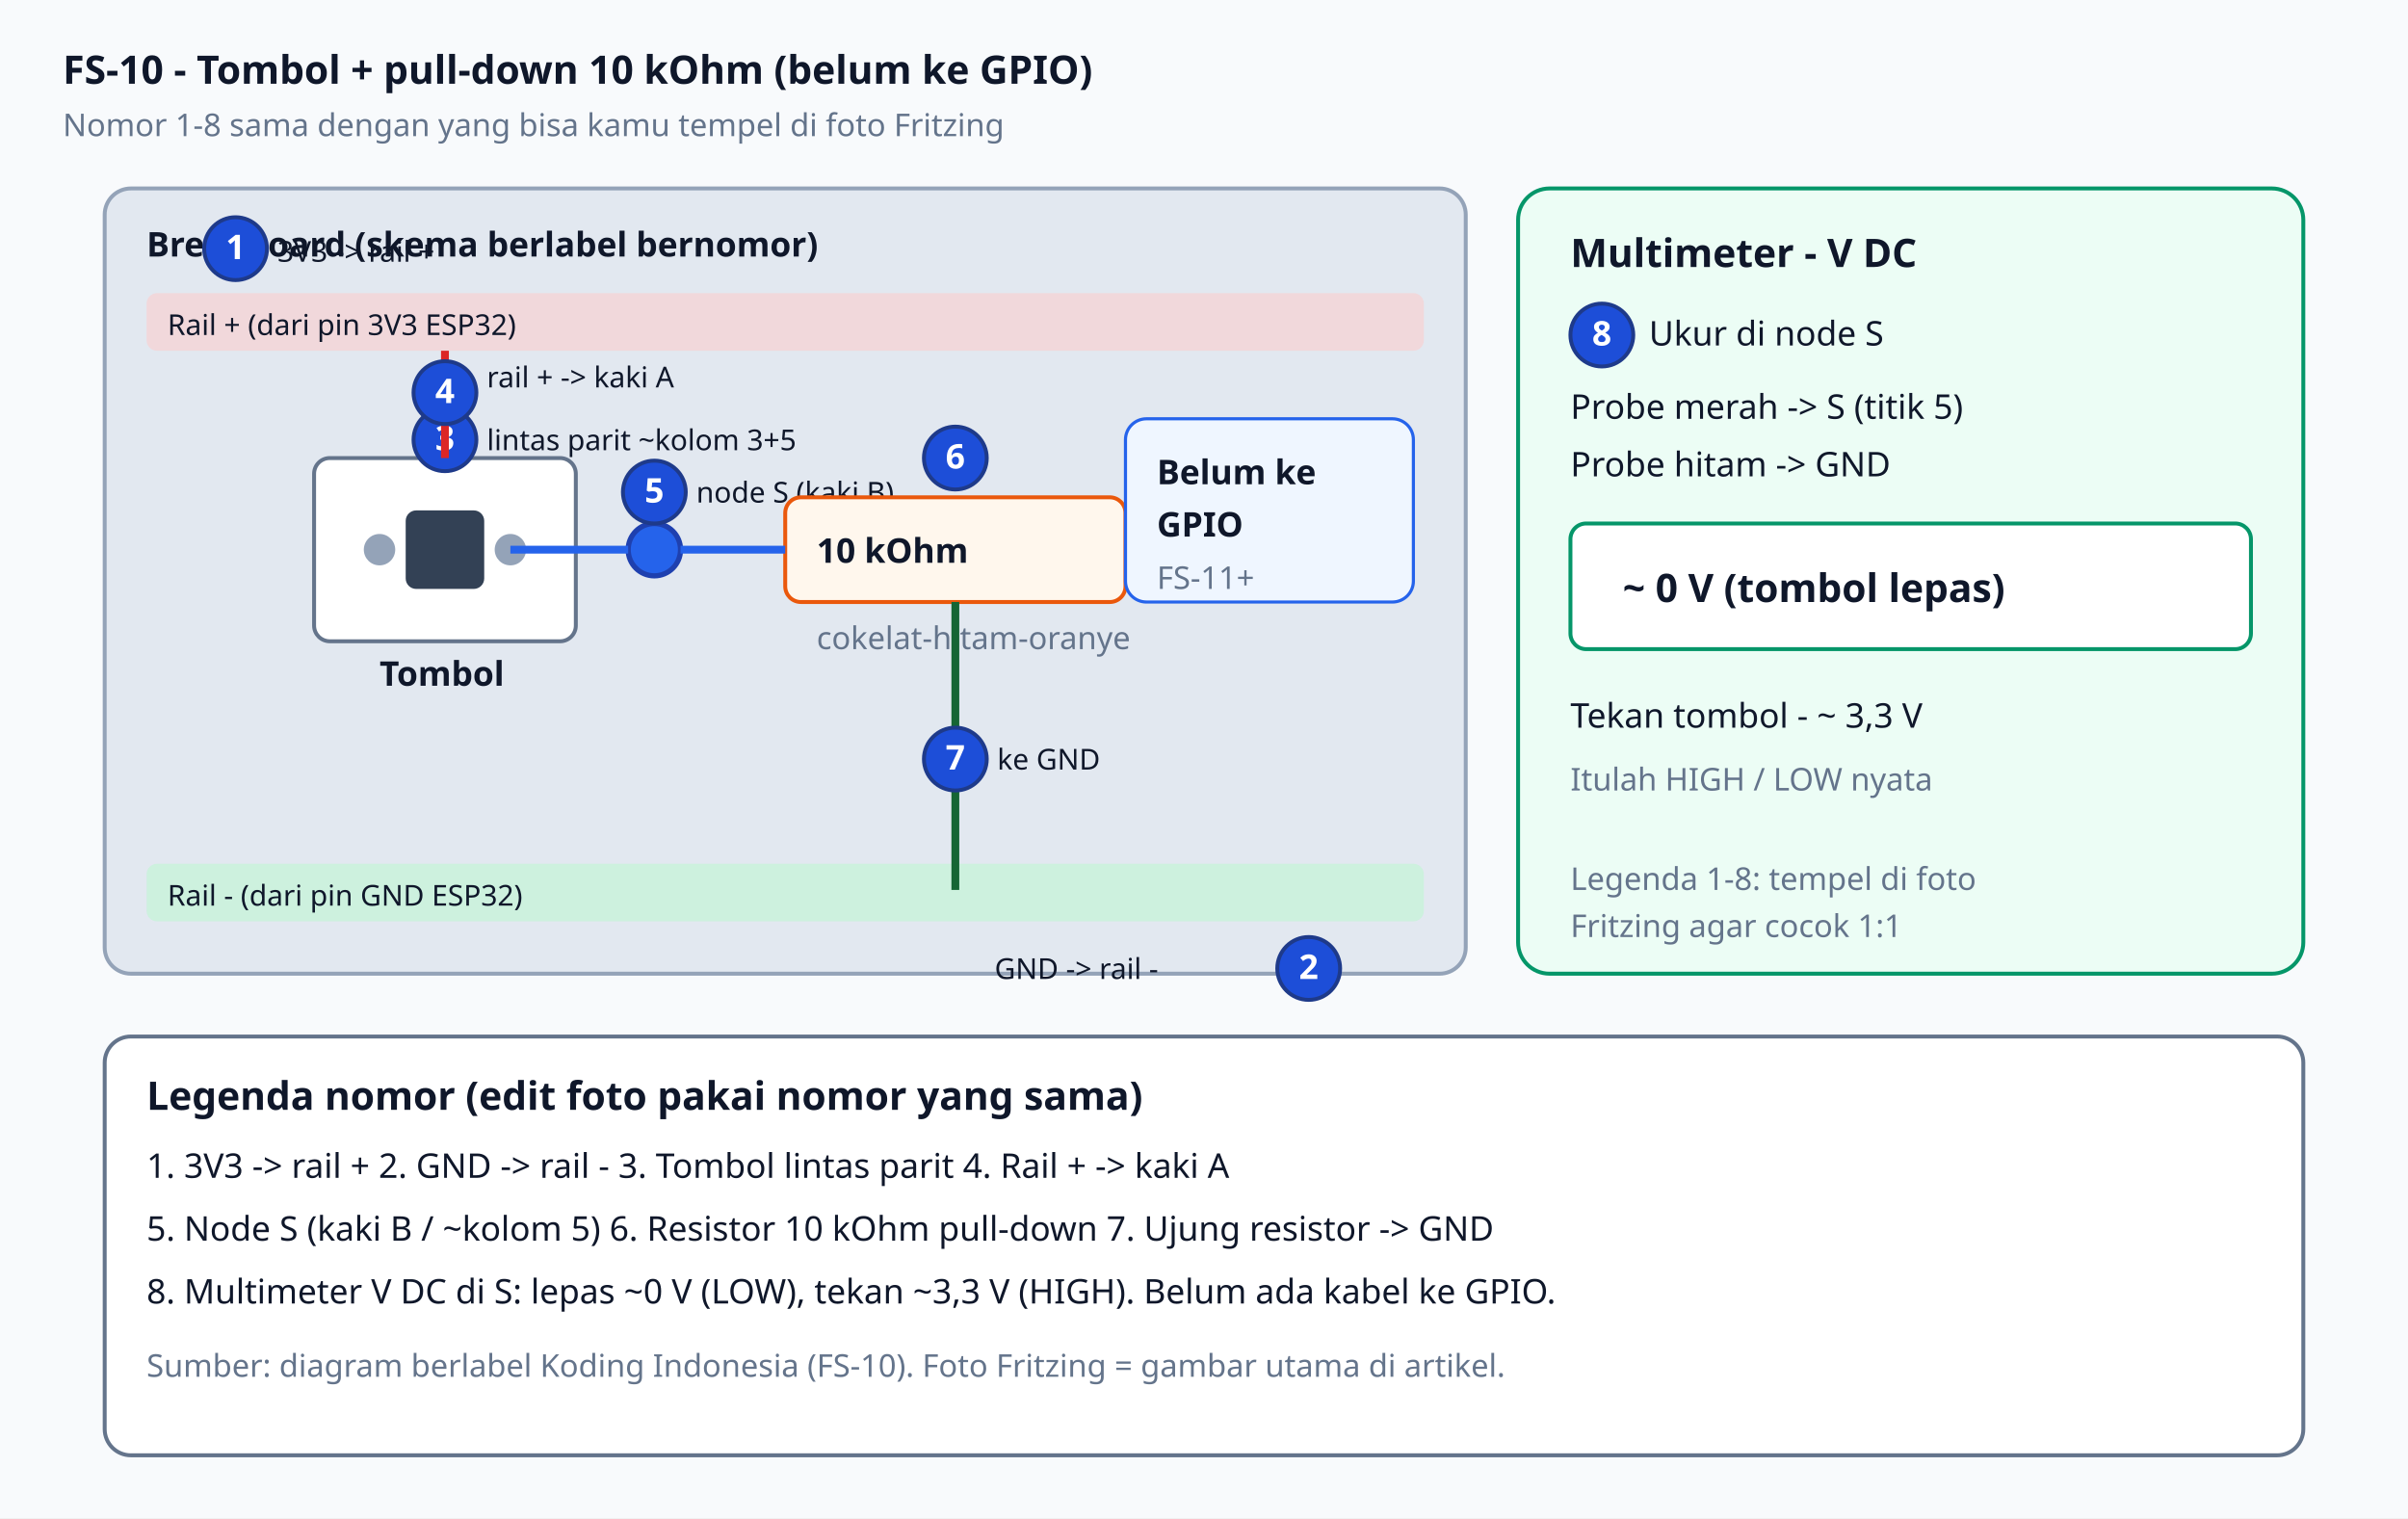
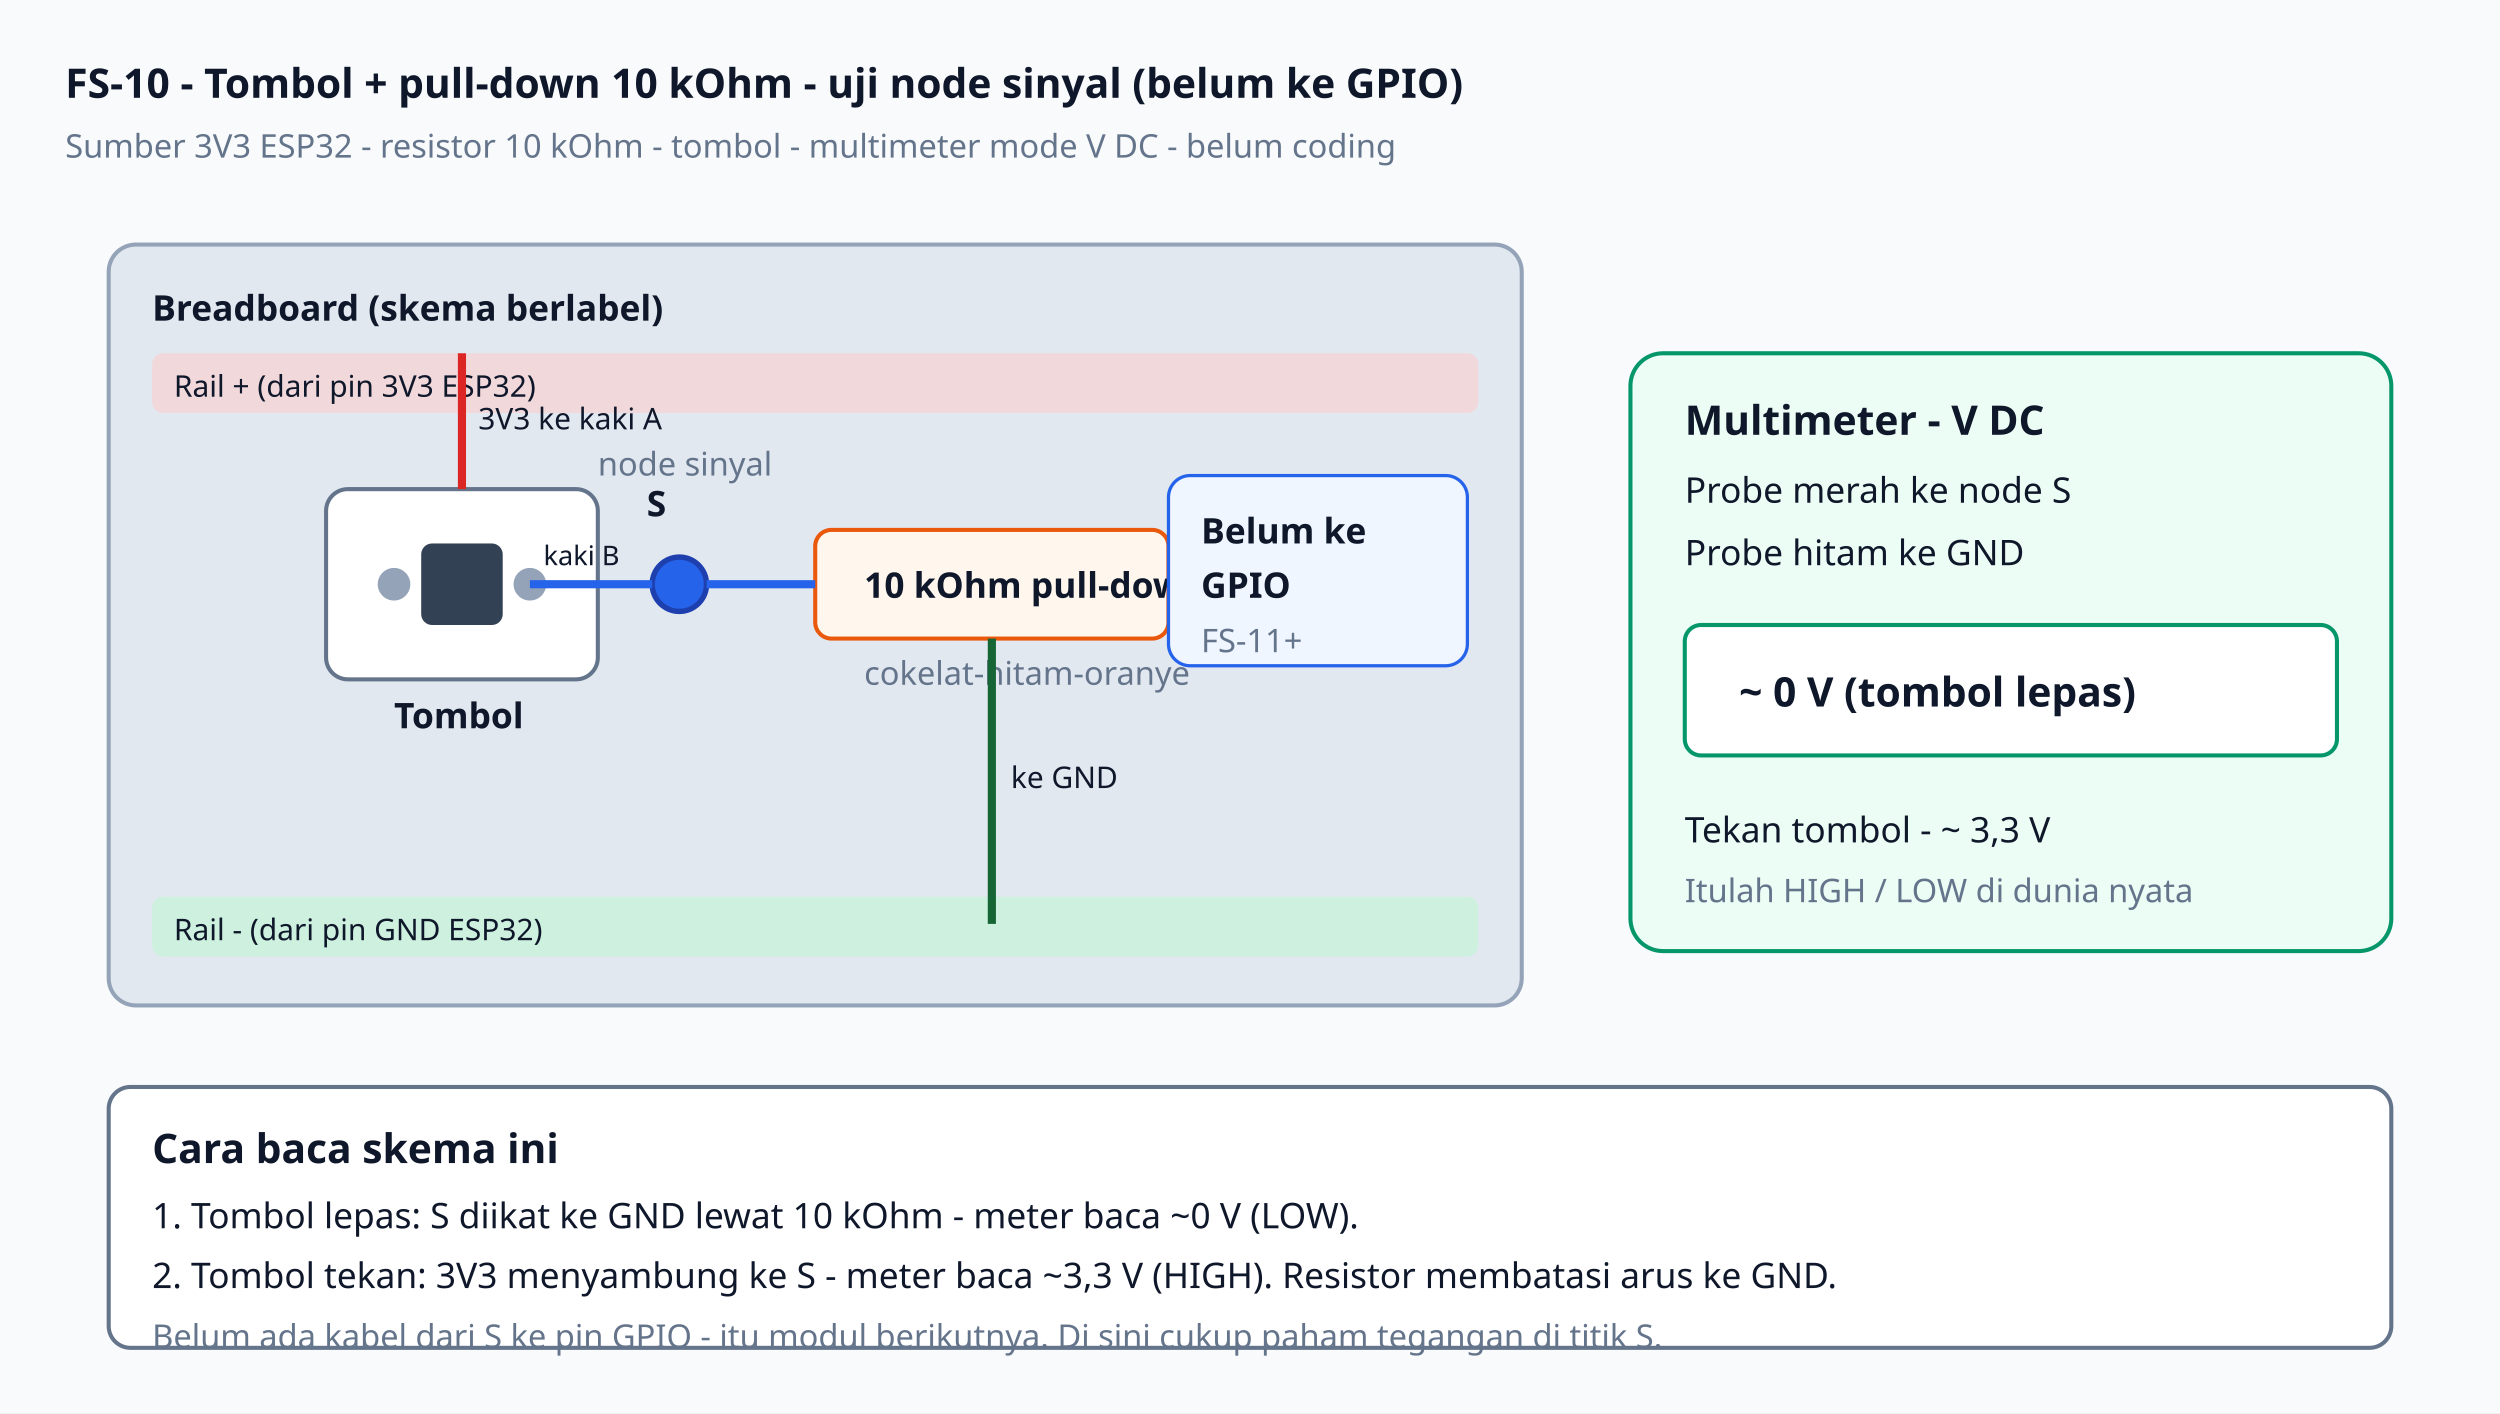
- <svg xmlns="http://www.w3.org/2000/svg" viewBox="0 0 920 580" role="img" aria-labelledby="t10 d10">
+ <svg xmlns="http://www.w3.org/2000/svg" viewBox="0 0 920 520" role="img" aria-labelledby="t d">
  <defs>
    <style>
      .bg{fill:#f8fafc}
      .bb{fill:#e2e8f0;stroke:#94a3b8;stroke-width:1.5}
      .lab{font-family:Segoe UI,system-ui,sans-serif;fill:#0f172a}
      .muted{fill:#64748b;font-size:12px}
      .t{font-size:15px;font-weight:700}
      .s{font-size:13px}
-       .box{fill:#fff;stroke:#64748b;stroke-width:1.5}
+       .box{fill:#fff;stroke:#64748b;stroke-width:1.5;rx:8}
      .r5{fill:#fff7ed;stroke:#ea580c;stroke-width:1.5}
      .mm{fill:#ecfdf5;stroke:#059669;stroke-width:1.5}
      .call{fill:#eff6ff;stroke:#2563eb;stroke-width:1.2}
-       .nb{fill:#1d4ed8;stroke:#1e3a8a;stroke-width:1.5}
-       .nw{fill:#fff;font-size:13px;font-weight:700;font-family:Segoe UI,system-ui,sans-serif}
    </style>
  </defs>
-   <rect width="920" height="580" class="bg" />
-   <text x="24" y="32" class="lab t">FS-10 - Tombol + pull-down 10 kOhm (belum ke GPIO)</text>
-   <text x="24" y="52" class="lab muted">Nomor 1-8 sama dengan yang bisa kamu tempel di foto Fritzing</text>
-   <rect x="40" y="72" width="520" height="300" class="bb" rx="10" />
-   <text x="56" y="98" class="lab s" font-weight="700">Breadboard (skema berlabel bernomor)</text>
-   <rect x="56" y="112" width="488" height="22" fill="#fecaca" opacity="0.55" rx="4" />
-   <text x="64" y="128" class="lab" font-size="11" fill="#991b1b">Rail + (dari pin 3V3 ESP32)</text>
+   <rect width="920" height="520" class="bg" />
+   <text x="24" y="36" class="lab t">FS-10 - Tombol + pull-down 10 kOhm - uji node sinyal (belum ke GPIO)</text>
+   <text x="24" y="58" class="lab muted">Sumber 3V3 ESP32 - resistor 10 kOhm - tombol - multimeter mode V DC - belum coding</text>
+   <rect x="40" y="90" width="520" height="280" class="bb" rx="10" />
+   <text x="56" y="118" class="lab s" font-weight="700">Breadboard (skema berlabel)</text>
+   <rect x="56" y="130" width="488" height="22" fill="#fecaca" opacity="0.55" rx="4" />
+   <text x="64" y="146" class="lab" font-size="11" fill="#991b1b">Rail + (dari pin 3V3 ESP32)</text>
  <rect x="56" y="330" width="488" height="22" fill="#bbf7d0" opacity="0.55" rx="4" />
  <text x="64" y="346" class="lab" font-size="11" fill="#166534">Rail - (dari pin GND ESP32)</text>
-   <circle cx="90" cy="95" r="12" class="nb" />
-   <text x="90" y="99" text-anchor="middle" class="nw">1</text>
-   <text x="106" y="100" class="lab" font-size="11" fill="#b91c1c">3V3 -&gt; rail +</text>
-   <circle cx="500" cy="370" r="12" class="nb" />
-   <text x="500" y="374" text-anchor="middle" class="nw">2</text>
-   <text x="380" y="374" class="lab" font-size="11" fill="#166534">GND -&gt; rail -</text>
-   <rect x="120" y="175" width="100" height="70" class="box" rx="6" />
-   <circle cx="145" cy="210" r="6" fill="#94a3b8" />
-   <circle cx="195" cy="210" r="6" fill="#94a3b8" />
-   <rect x="155" y="195" width="30" height="30" rx="4" fill="#334155" />
-   <text x="145" y="262" class="lab s" font-weight="700">Tombol</text>
-   <circle cx="170" cy="168" r="12" class="nb" />
-   <text x="170" y="172" text-anchor="middle" class="nw">3</text>
-   <text x="186" y="172" class="lab" font-size="11">lintas parit ~kolom 3+5</text>
-   <path d="M170 134 L170 175" stroke="#dc2626" stroke-width="3" fill="none" />
-   <circle cx="170" cy="150" r="12" class="nb" />
-   <text x="170" y="154" text-anchor="middle" class="nw">4</text>
-   <text x="186" y="148" class="lab" font-size="11" fill="#b91c1c">rail + -&gt; kaki A</text>
-   <circle cx="250" cy="210" r="10" fill="#2563eb" stroke="#1e40af" stroke-width="2" />
-   <path d="M195 210 L240 210" stroke="#2563eb" stroke-width="3" fill="none" />
-   <circle cx="250" cy="188" r="12" class="nb" />
-   <text x="250" y="192" text-anchor="middle" class="nw">5</text>
-   <text x="266" y="192" class="lab" font-size="11" fill="#1d4ed8">node S (kaki B)</text>
-   <rect x="300" y="190" width="130" height="40" class="r5" rx="6" />
-   <text x="312" y="215" class="lab s" font-weight="700">10 kOhm</text>
-   <path d="M260 210 L300 210" stroke="#2563eb" stroke-width="3" fill="none" />
-   <circle cx="365" cy="175" r="12" class="nb" />
-   <text x="365" y="179" text-anchor="middle" class="nw">6</text>
-   <text x="312" y="248" class="lab muted">cokelat-hitam-oranye</text>
-   <path d="M365 230 L365 340" stroke="#166534" stroke-width="3" fill="none" />
-   <circle cx="365" cy="290" r="12" class="nb" />
-   <text x="365" y="294" text-anchor="middle" class="nw">7</text>
-   <text x="381" y="294" class="lab" font-size="11" fill="#166534">ke GND</text>
-   <rect x="430" y="160" width="110" height="70" class="call" rx="8" />
-   <text x="442" y="185" class="lab s" font-weight="700" fill="#1d4ed8">Belum ke</text>
-   <text x="442" y="205" class="lab s" font-weight="700" fill="#1d4ed8">GPIO</text>
-   <text x="442" y="225" class="lab muted">FS-11+</text>
-   <rect x="580" y="72" width="300" height="300" class="mm" rx="12" />
-   <text x="600" y="102" class="lab t" fill="#065f46">Multimeter - V DC</text>
-   <circle cx="612" cy="128" r="12" class="nb" />
-   <text x="612" y="132" text-anchor="middle" class="nw">8</text>
-   <text x="630" y="132" class="lab s">Ukur di node S</text>
-   <text x="600" y="160" class="lab s">Probe merah -&gt; S (titik 5)</text>
-   <text x="600" y="182" class="lab s">Probe hitam -&gt; GND</text>
-   <rect x="600" y="200" width="260" height="48" fill="#fff" stroke="#059669" stroke-width="1.5" rx="6" />
-   <text x="620" y="230" class="lab t" fill="#047857">~ 0 V (tombol lepas)</text>
-   <text x="600" y="278" class="lab s">Tekan tombol - ~ 3,3 V</text>
-   <text x="600" y="302" class="lab muted">Itulah HIGH / LOW nyata</text>
-   <text x="600" y="340" class="lab muted">Legenda 1-8: tempel di foto</text>
-   <text x="600" y="358" class="lab muted">Fritzing agar cocok 1:1</text>
-   <rect x="40" y="396" width="840" height="160" class="box" rx="10" />
-   <text x="56" y="424" class="lab t">Legenda nomor (edit foto pakai nomor yang sama)</text>
-   <text x="56" y="450" class="lab s">1. 3V3 -&gt; rail +   2. GND -&gt; rail -   3. Tombol lintas parit   4. Rail + -&gt; kaki A</text>
-   <text x="56" y="474" class="lab s">5. Node S (kaki B / ~kolom 5)   6. Resistor 10 kOhm pull-down   7. Ujung resistor -&gt; GND</text>
-   <text x="56" y="498" class="lab s">8. Multimeter V DC di S: lepas ~0 V (LOW), tekan ~3,3 V (HIGH). Belum ada kabel ke GPIO.</text>
-   <text x="56" y="526" class="lab muted">Sumber: diagram berlabel Koding Indonesia (FS-10). Foto Fritzing = gambar utama di artikel.</text>
+   <rect x="120" y="180" width="100" height="70" class="box" />
+   <circle cx="145" cy="215" r="6" fill="#94a3b8" />
+   <circle cx="195" cy="215" r="6" fill="#94a3b8" />
+   <rect x="155" y="200" width="30" height="30" rx="4" fill="#334155" />
+   <text x="145" y="268" class="lab s" font-weight="700">Tombol</text>
+   <rect x="300" y="195" width="130" height="40" class="r5" rx="6" />
+   <text x="318" y="220" class="lab s" font-weight="700">10 kOhm pull-down</text>
+   <text x="318" y="252" class="lab muted">cokelat-hitam-oranye</text>
+   <circle cx="250" cy="215" r="10" fill="#2563eb" stroke="#1e40af" stroke-width="2" />
+   <text x="238" y="190" class="lab s" font-weight="700" fill="#1d4ed8">S</text>
+   <text x="220" y="175" class="lab muted">node sinyal</text>
+   <path d="M170 130 L170 180" stroke="#dc2626" stroke-width="3" fill="none" />
+   <text x="176" y="158" class="lab" font-size="11" fill="#b91c1c">3V3 ke kaki A</text>
+   <path d="M195 215 L240 215" stroke="#2563eb" stroke-width="3" fill="none" />
+   <text x="200" y="208" class="lab" font-size="10" fill="#1d4ed8">kaki B</text>
+   <path d="M260 215 L300 215" stroke="#2563eb" stroke-width="3" fill="none" />
+   <path d="M365 235 L365 340" stroke="#166534" stroke-width="3" fill="none" />
+   <text x="372" y="290" class="lab" font-size="11" fill="#166534">ke GND</text>
+   <rect x="430" y="175" width="110" height="70" class="call" rx="8" />
+   <text x="442" y="200" class="lab s" font-weight="700" fill="#1d4ed8">Belum ke</text>
+   <text x="442" y="220" class="lab s" font-weight="700" fill="#1d4ed8">GPIO</text>
+   <text x="442" y="240" class="lab muted">FS-11+</text>
+   <rect x="600" y="130" width="280" height="220" class="mm" rx="12" />
+   <text x="620" y="160" class="lab t" fill="#065f46">Multimeter - V DC</text>
+   <text x="620" y="185" class="lab s">Probe merah ke node S</text>
+   <text x="620" y="208" class="lab s">Probe hitam ke GND</text>
+   <rect x="620" y="230" width="240" height="48" fill="#fff" stroke="#059669" stroke-width="1.5" rx="6" />
+   <text x="640" y="260" class="lab t" fill="#047857">~ 0 V (tombol lepas)</text>
+   <text x="620" y="310" class="lab s">Tekan tombol - ~ 3,3 V</text>
+   <text x="620" y="332" class="lab muted">Itulah HIGH / LOW di dunia nyata</text>
+   <rect x="40" y="400" width="840" height="96" class="box" />
+   <text x="56" y="428" class="lab t">Cara baca skema ini</text>
+   <text x="56" y="452" class="lab s">1. Tombol lepas: S diikat ke GND lewat 10 kOhm - meter baca ~0 V (LOW).</text>
+   <text x="56" y="474" class="lab s">2. Tombol tekan: 3V3 menyambung ke S - meter baca ~3,3 V (HIGH). Resistor membatasi arus ke GND.</text>
+   <text x="56" y="496" class="lab muted">Belum ada kabel dari S ke pin GPIO - itu modul berikutnya. Di sini cukup paham tegangan di titik S.</text>
</svg>
